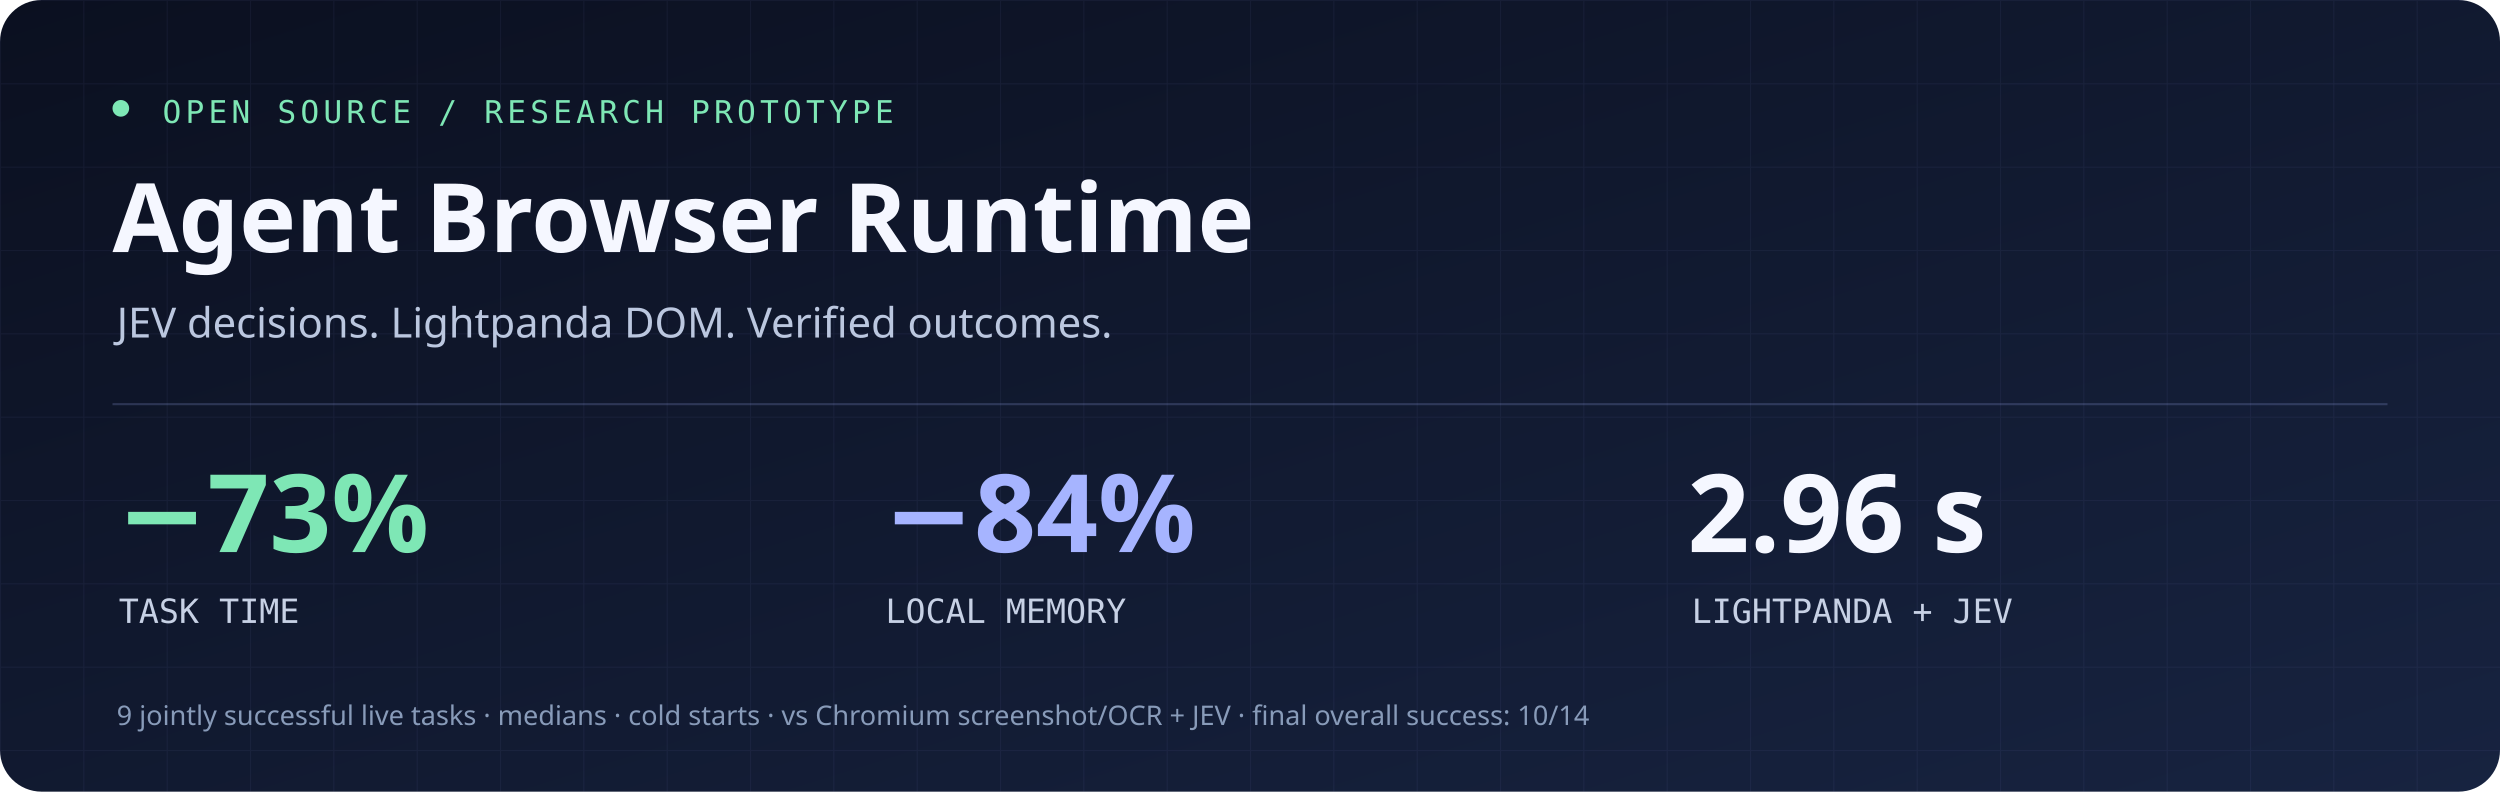
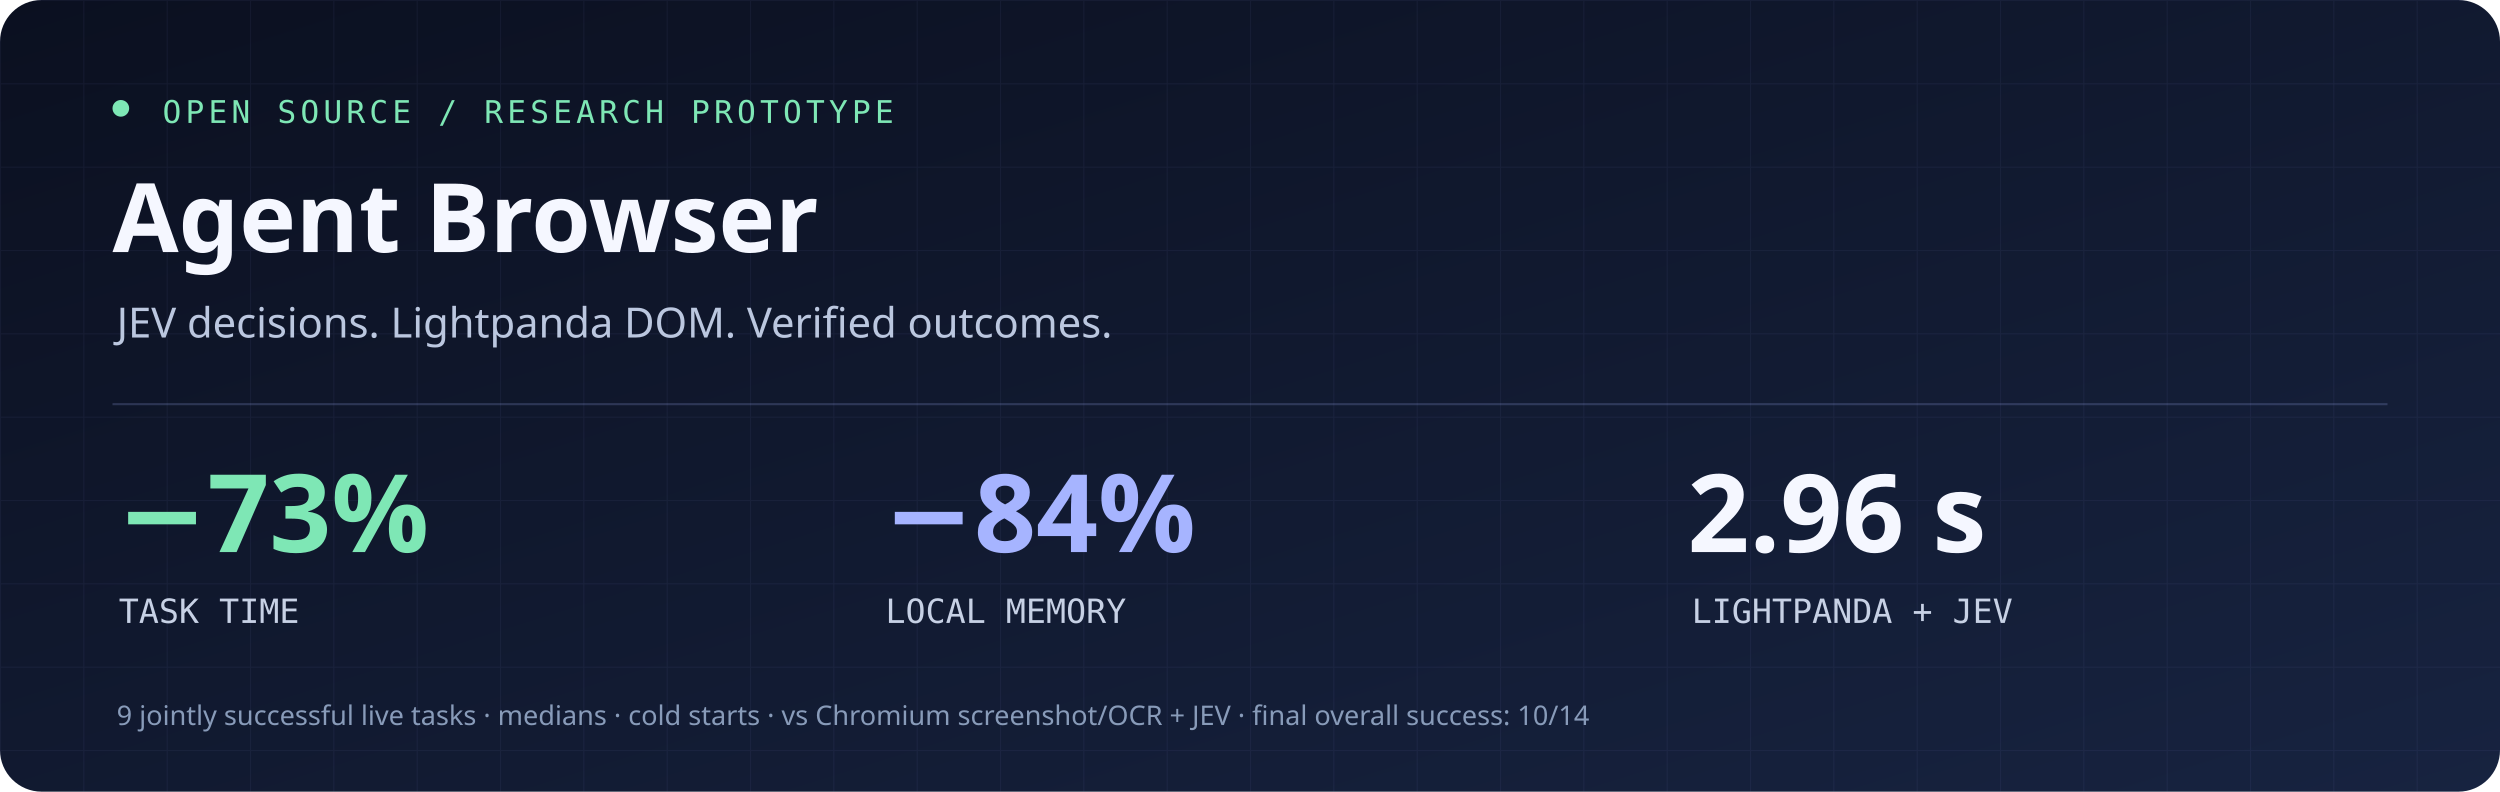
<svg xmlns="http://www.w3.org/2000/svg" width="1200" height="380" viewBox="0 0 1200 380" role="img" aria-labelledby="title desc">
  <defs>
    <linearGradient id="bg" x2="1" y2="1">
      <stop stop-color="#0b1020" />
      <stop offset="1" stop-color="#172340" />
    </linearGradient>
    <pattern id="grid" width="40" height="40" patternUnits="userSpaceOnUse">
      <path d="M40 0H0V40" fill="none" stroke="#a6b4ff" stroke-opacity=".055" />
    </pattern>
  </defs>
  <rect width="1200" height="380" rx="20" fill="url(#bg)" />
  <rect width="1200" height="380" rx="20" fill="url(#grid)" />
  <rect x="54" y="48" width="8" height="8" rx="4" fill="#7ee7b5" />
  <text x="78" y="59" fill="#7ee7b5" font-family="monospace" font-size="15" letter-spacing="2">OPEN SOURCE / RESEARCH PROTOTYPE</text>
-   <text x="54" y="121" fill="#f5f7ff" font-family="system-ui,sans-serif" font-size="46" font-weight="700">Agent Browser Runtime</text>
+   <text x="54" y="121" fill="#f5f7ff" font-family="system-ui,sans-serif" font-size="46" font-weight="700">Agent Browser</text>
  <text x="56" y="162" fill="#bbc7df" font-family="system-ui,sans-serif" font-size="20">JEV decisions. Lightpanda DOM. Verified outcomes.</text>
  <path d="M54 194H1146" stroke="#a6b4ff" stroke-opacity=".2" />
  <text x="56" y="265" fill="#7ee7b5" font-family="system-ui,sans-serif" font-size="52" font-weight="700">−73%</text>
  <text x="57" y="299" fill="#c7d1e5" font-family="monospace" font-size="16">TASK TIME</text>
  <text x="424" y="265" fill="#a6b4ff" font-family="system-ui,sans-serif" font-size="52" font-weight="700">−84%</text>
  <text x="425" y="299" fill="#c7d1e5" font-family="monospace" font-size="16">LOCAL MEMORY</text>
  <text x="810" y="265" fill="#f5f7ff" font-family="system-ui,sans-serif" font-size="52" font-weight="700">2.96 s</text>
  <text x="812" y="299" fill="#c7d1e5" font-family="monospace" font-size="16">LIGHTPANDA + JEV</text>
  <text x="56" y="348" fill="#889bb9" font-family="system-ui,sans-serif" font-size="13">9 jointly successful live tasks · medians · cold starts · vs Chromium screenshot/OCR + JEV · final overall success: 10/14</text>
</svg>
